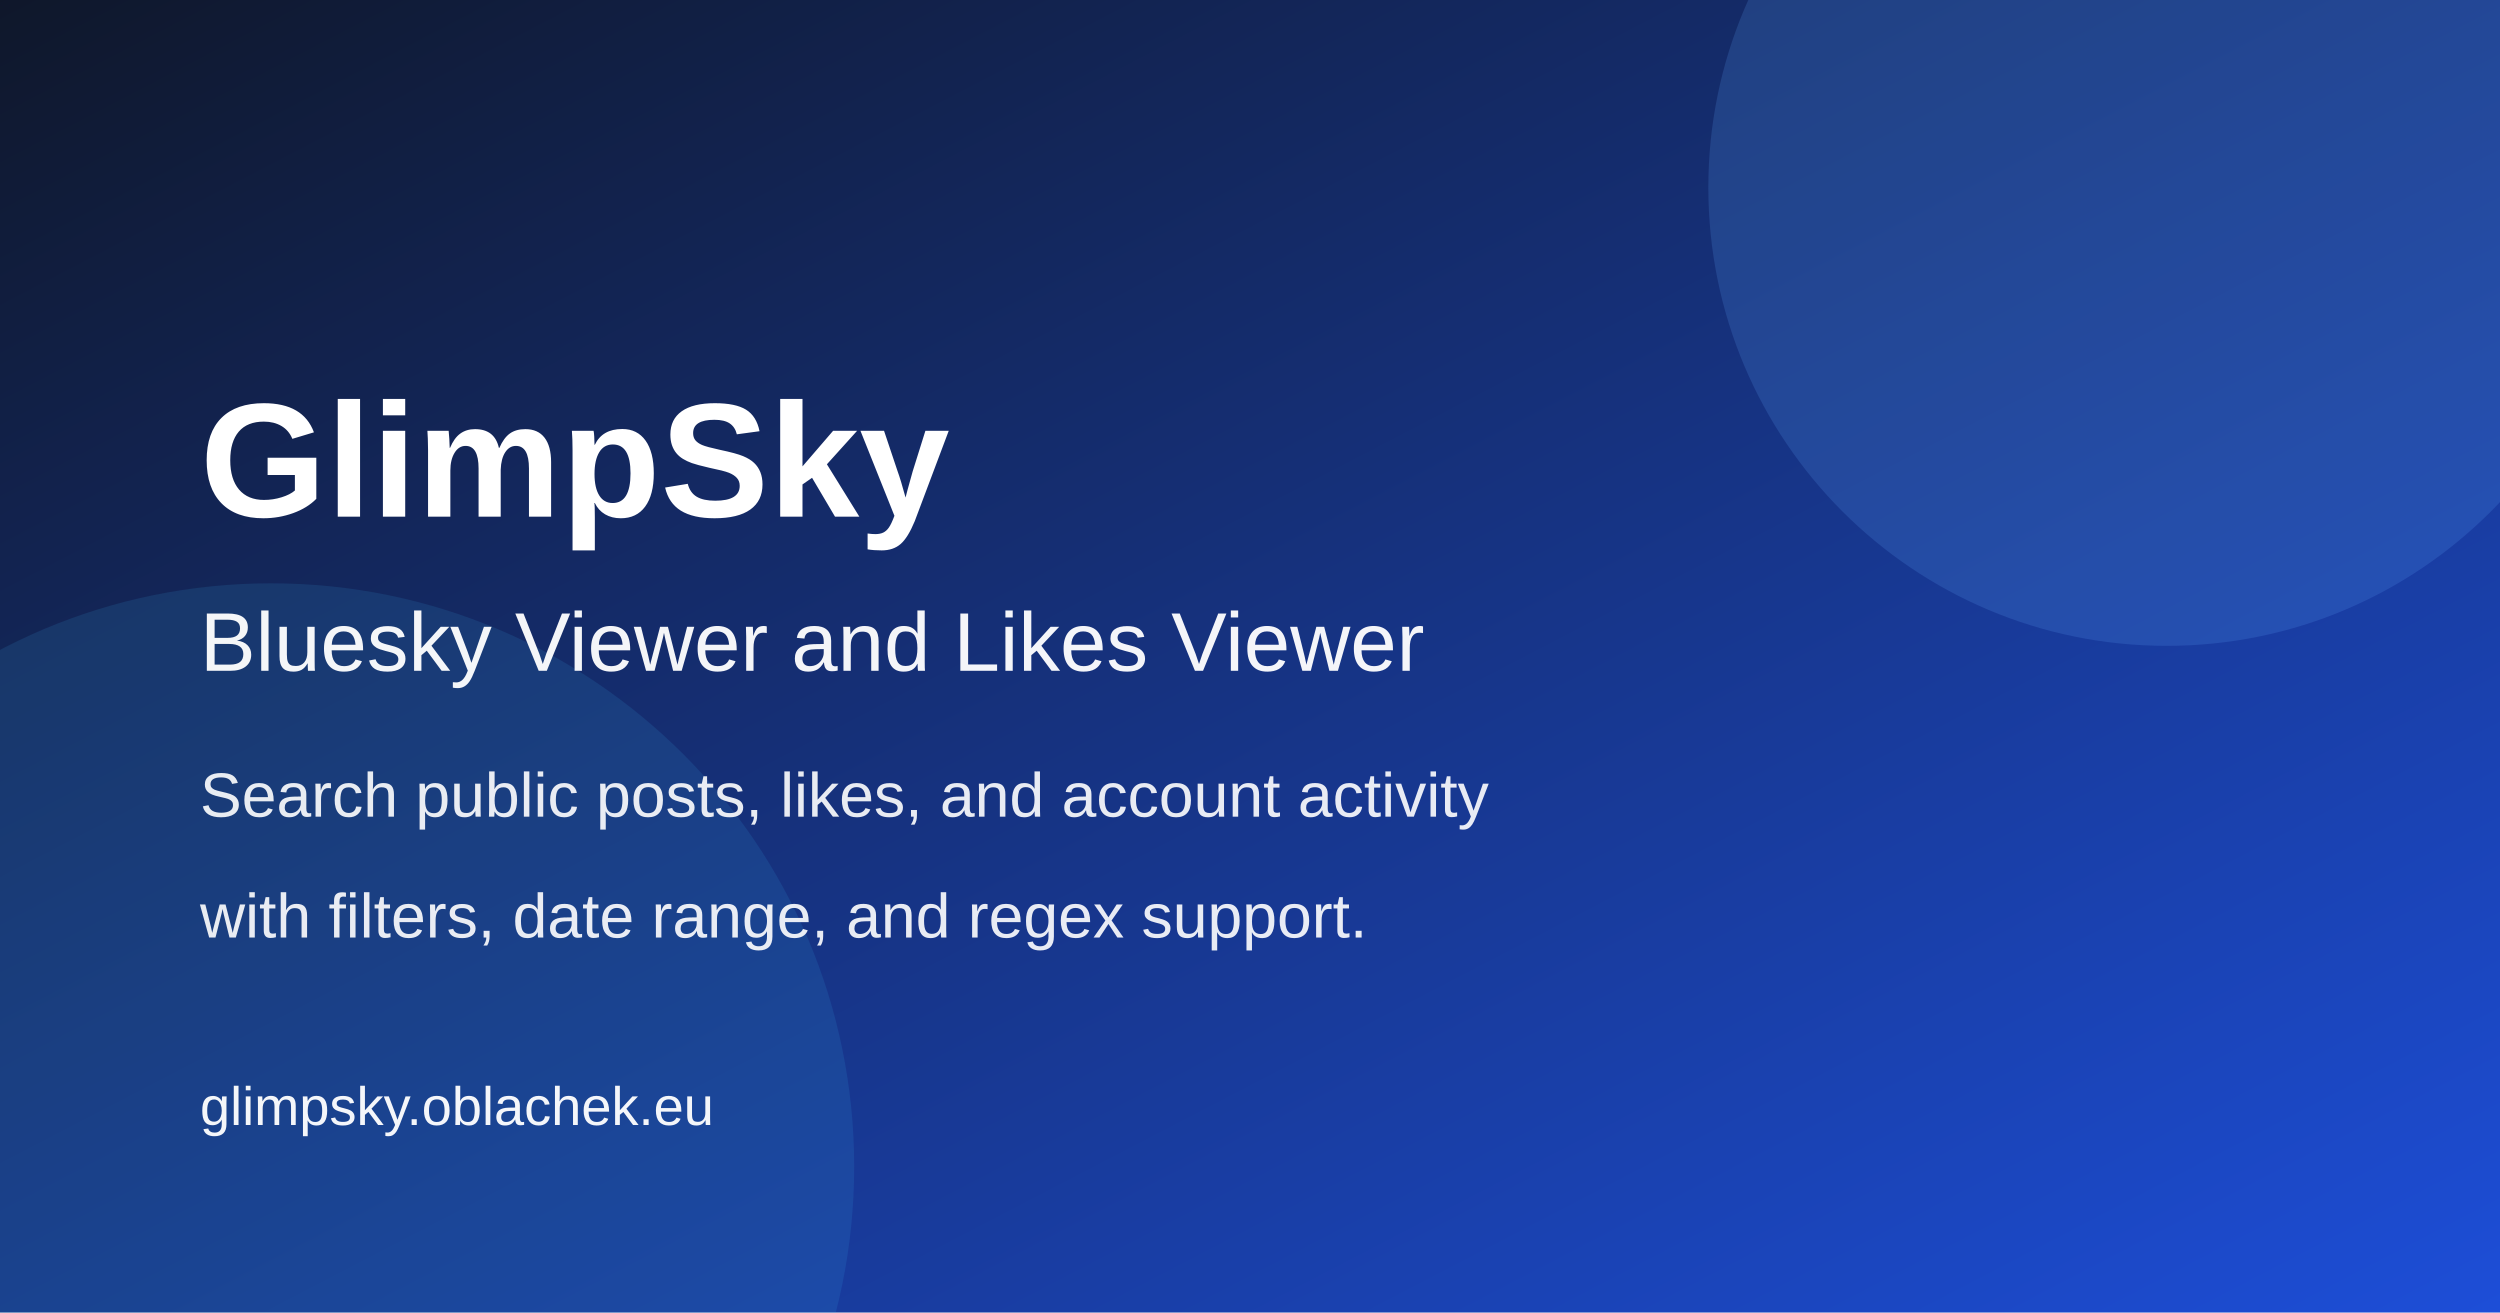
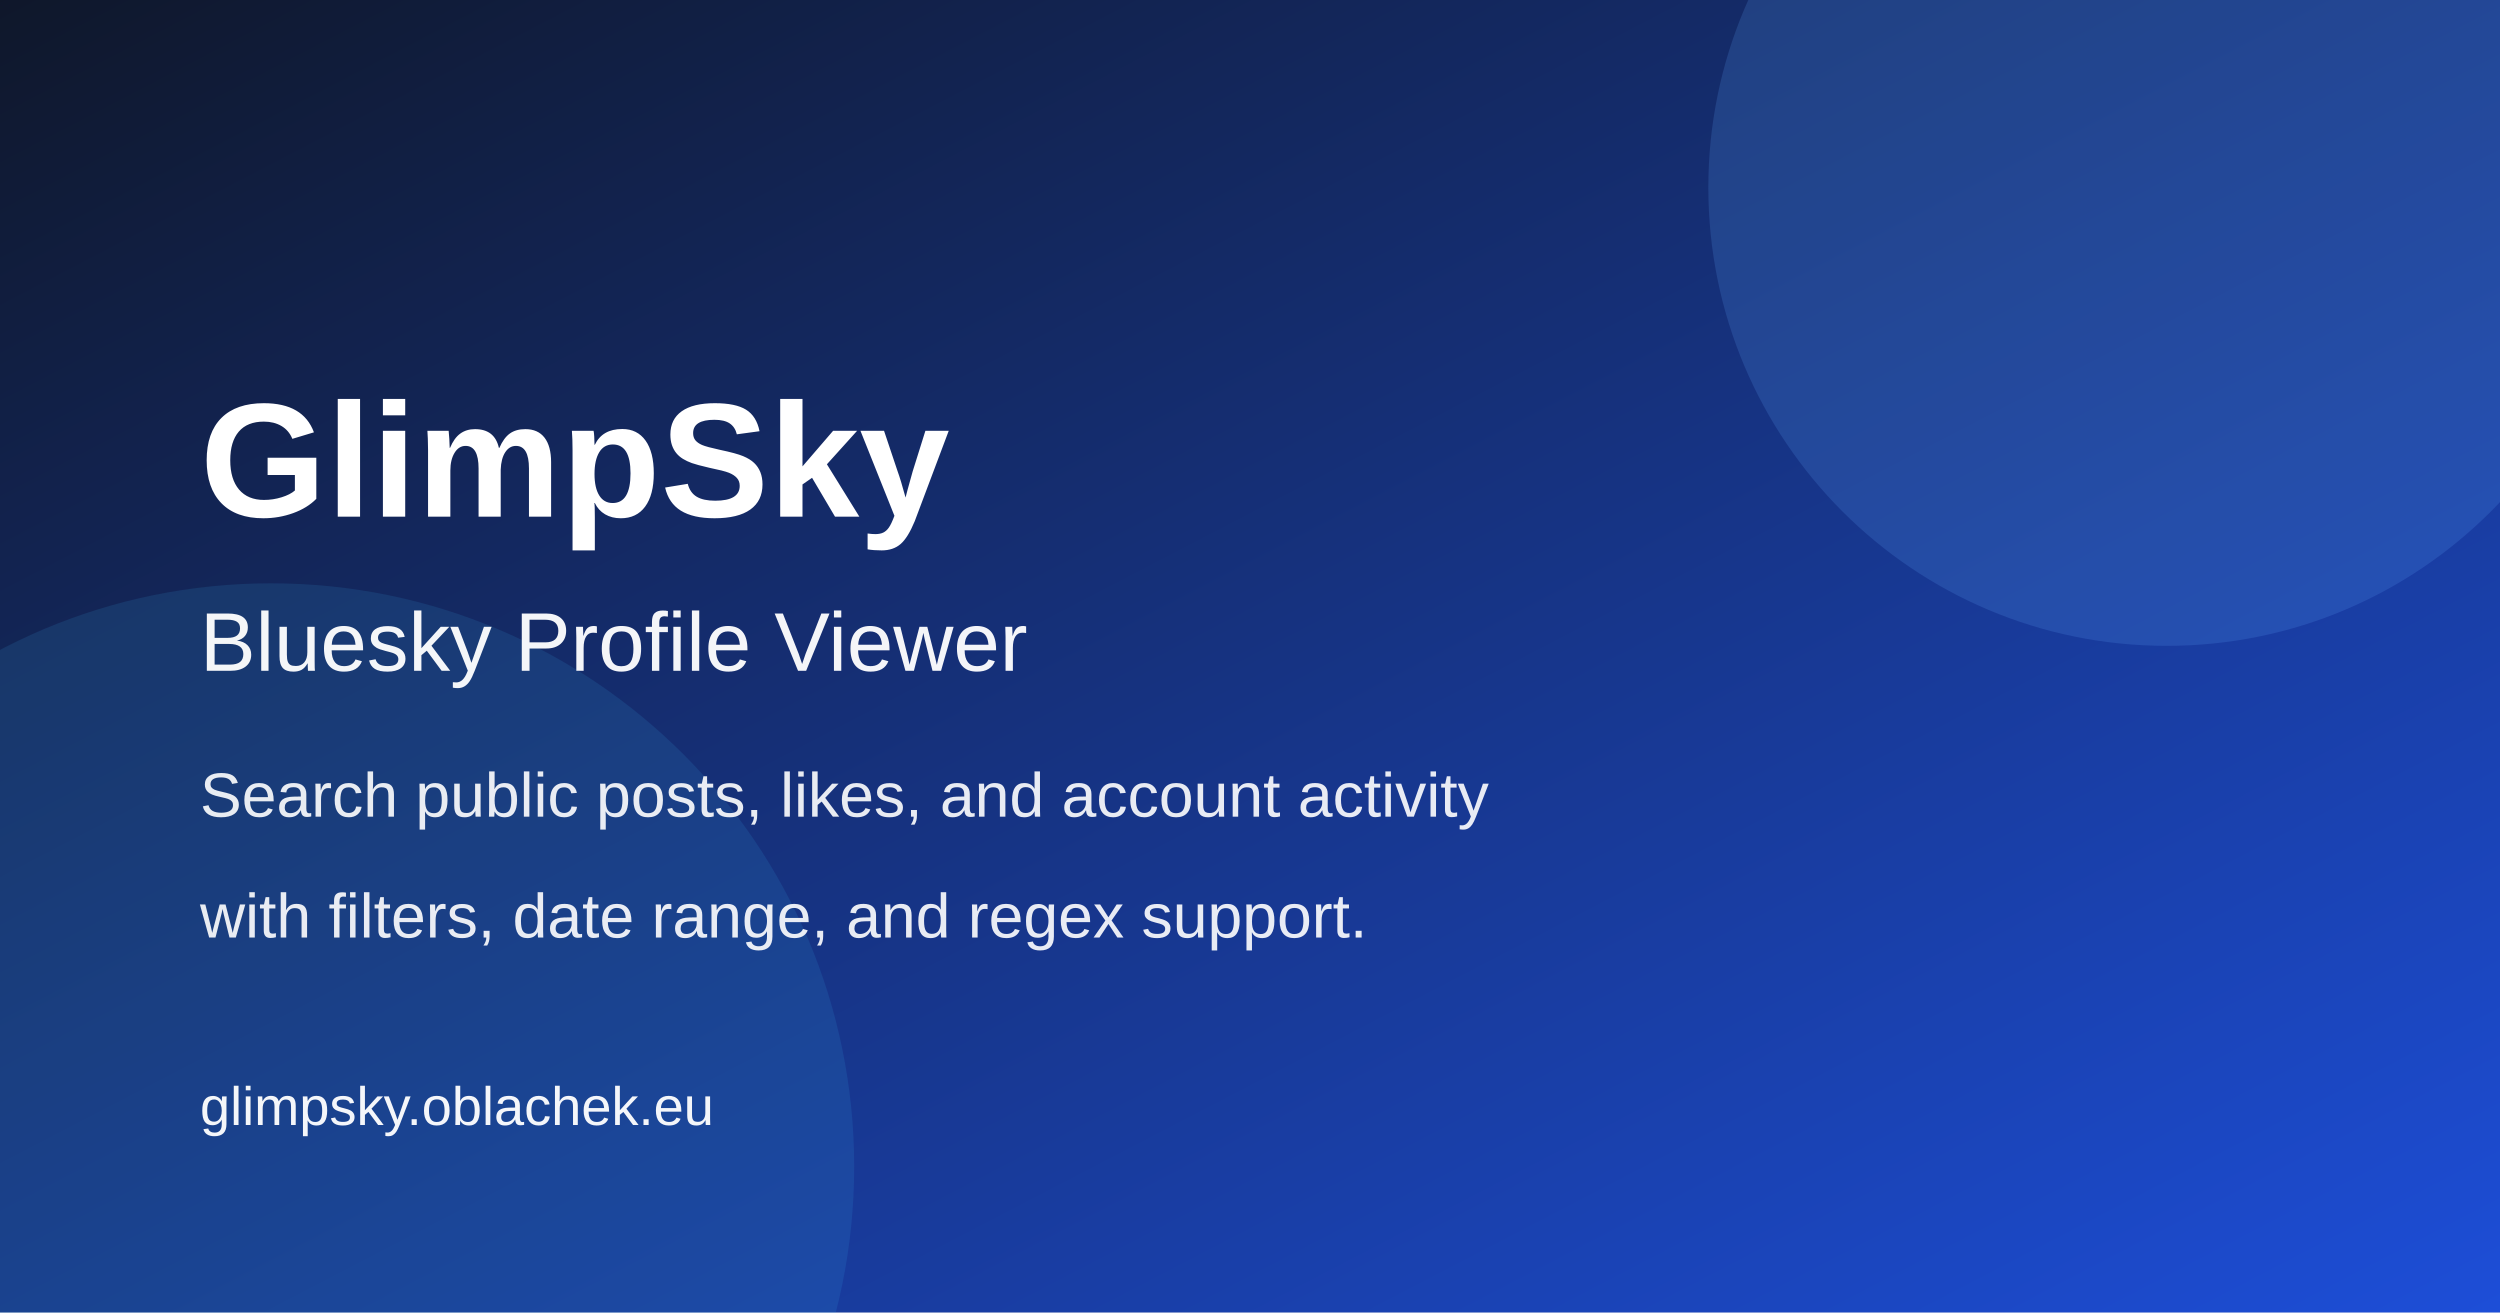
<svg xmlns="http://www.w3.org/2000/svg" width="1200" height="630" viewBox="0 0 1200 630" role="img" aria-labelledby="title desc">
  <defs>
    <linearGradient id="bg" x1="0" y1="0" x2="1" y2="1">
      <stop offset="0%" stop-color="#0f172a" />
      <stop offset="100%" stop-color="#1d4ed8" />
    </linearGradient>
  </defs>
  <rect width="1200" height="630" fill="url(#bg)" />
  <circle cx="1040" cy="90" r="220" fill="#60a5fa" opacity="0.18" />
  <circle cx="130" cy="560" r="280" fill="#38bdf8" opacity="0.12" />
  <g fill="#ffffff" font-family="Lexend, Segoe UI, Arial, sans-serif">
    <text x="96" y="248" font-size="78" font-weight="700">GlimpSky</text>
-     <text x="96" y="322" font-size="40" font-weight="500" opacity="0.95">Bluesky Viewer and Likes Viewer</text>
+     <text x="96" y="322" font-size="40" font-weight="500" opacity="0.95">Bluesky Profile Viewer</text>
    <text x="96" y="392" font-size="30" font-weight="400" opacity="0.9">Search public posts, likes, and account activity</text>
    <text x="96" y="450" font-size="30" font-weight="400" opacity="0.9">with filters, date range, and regex support.</text>
    <text x="96" y="540" font-size="26" font-weight="500" opacity="0.95">glimpsky.oblachek.eu</text>
  </g>
</svg>
